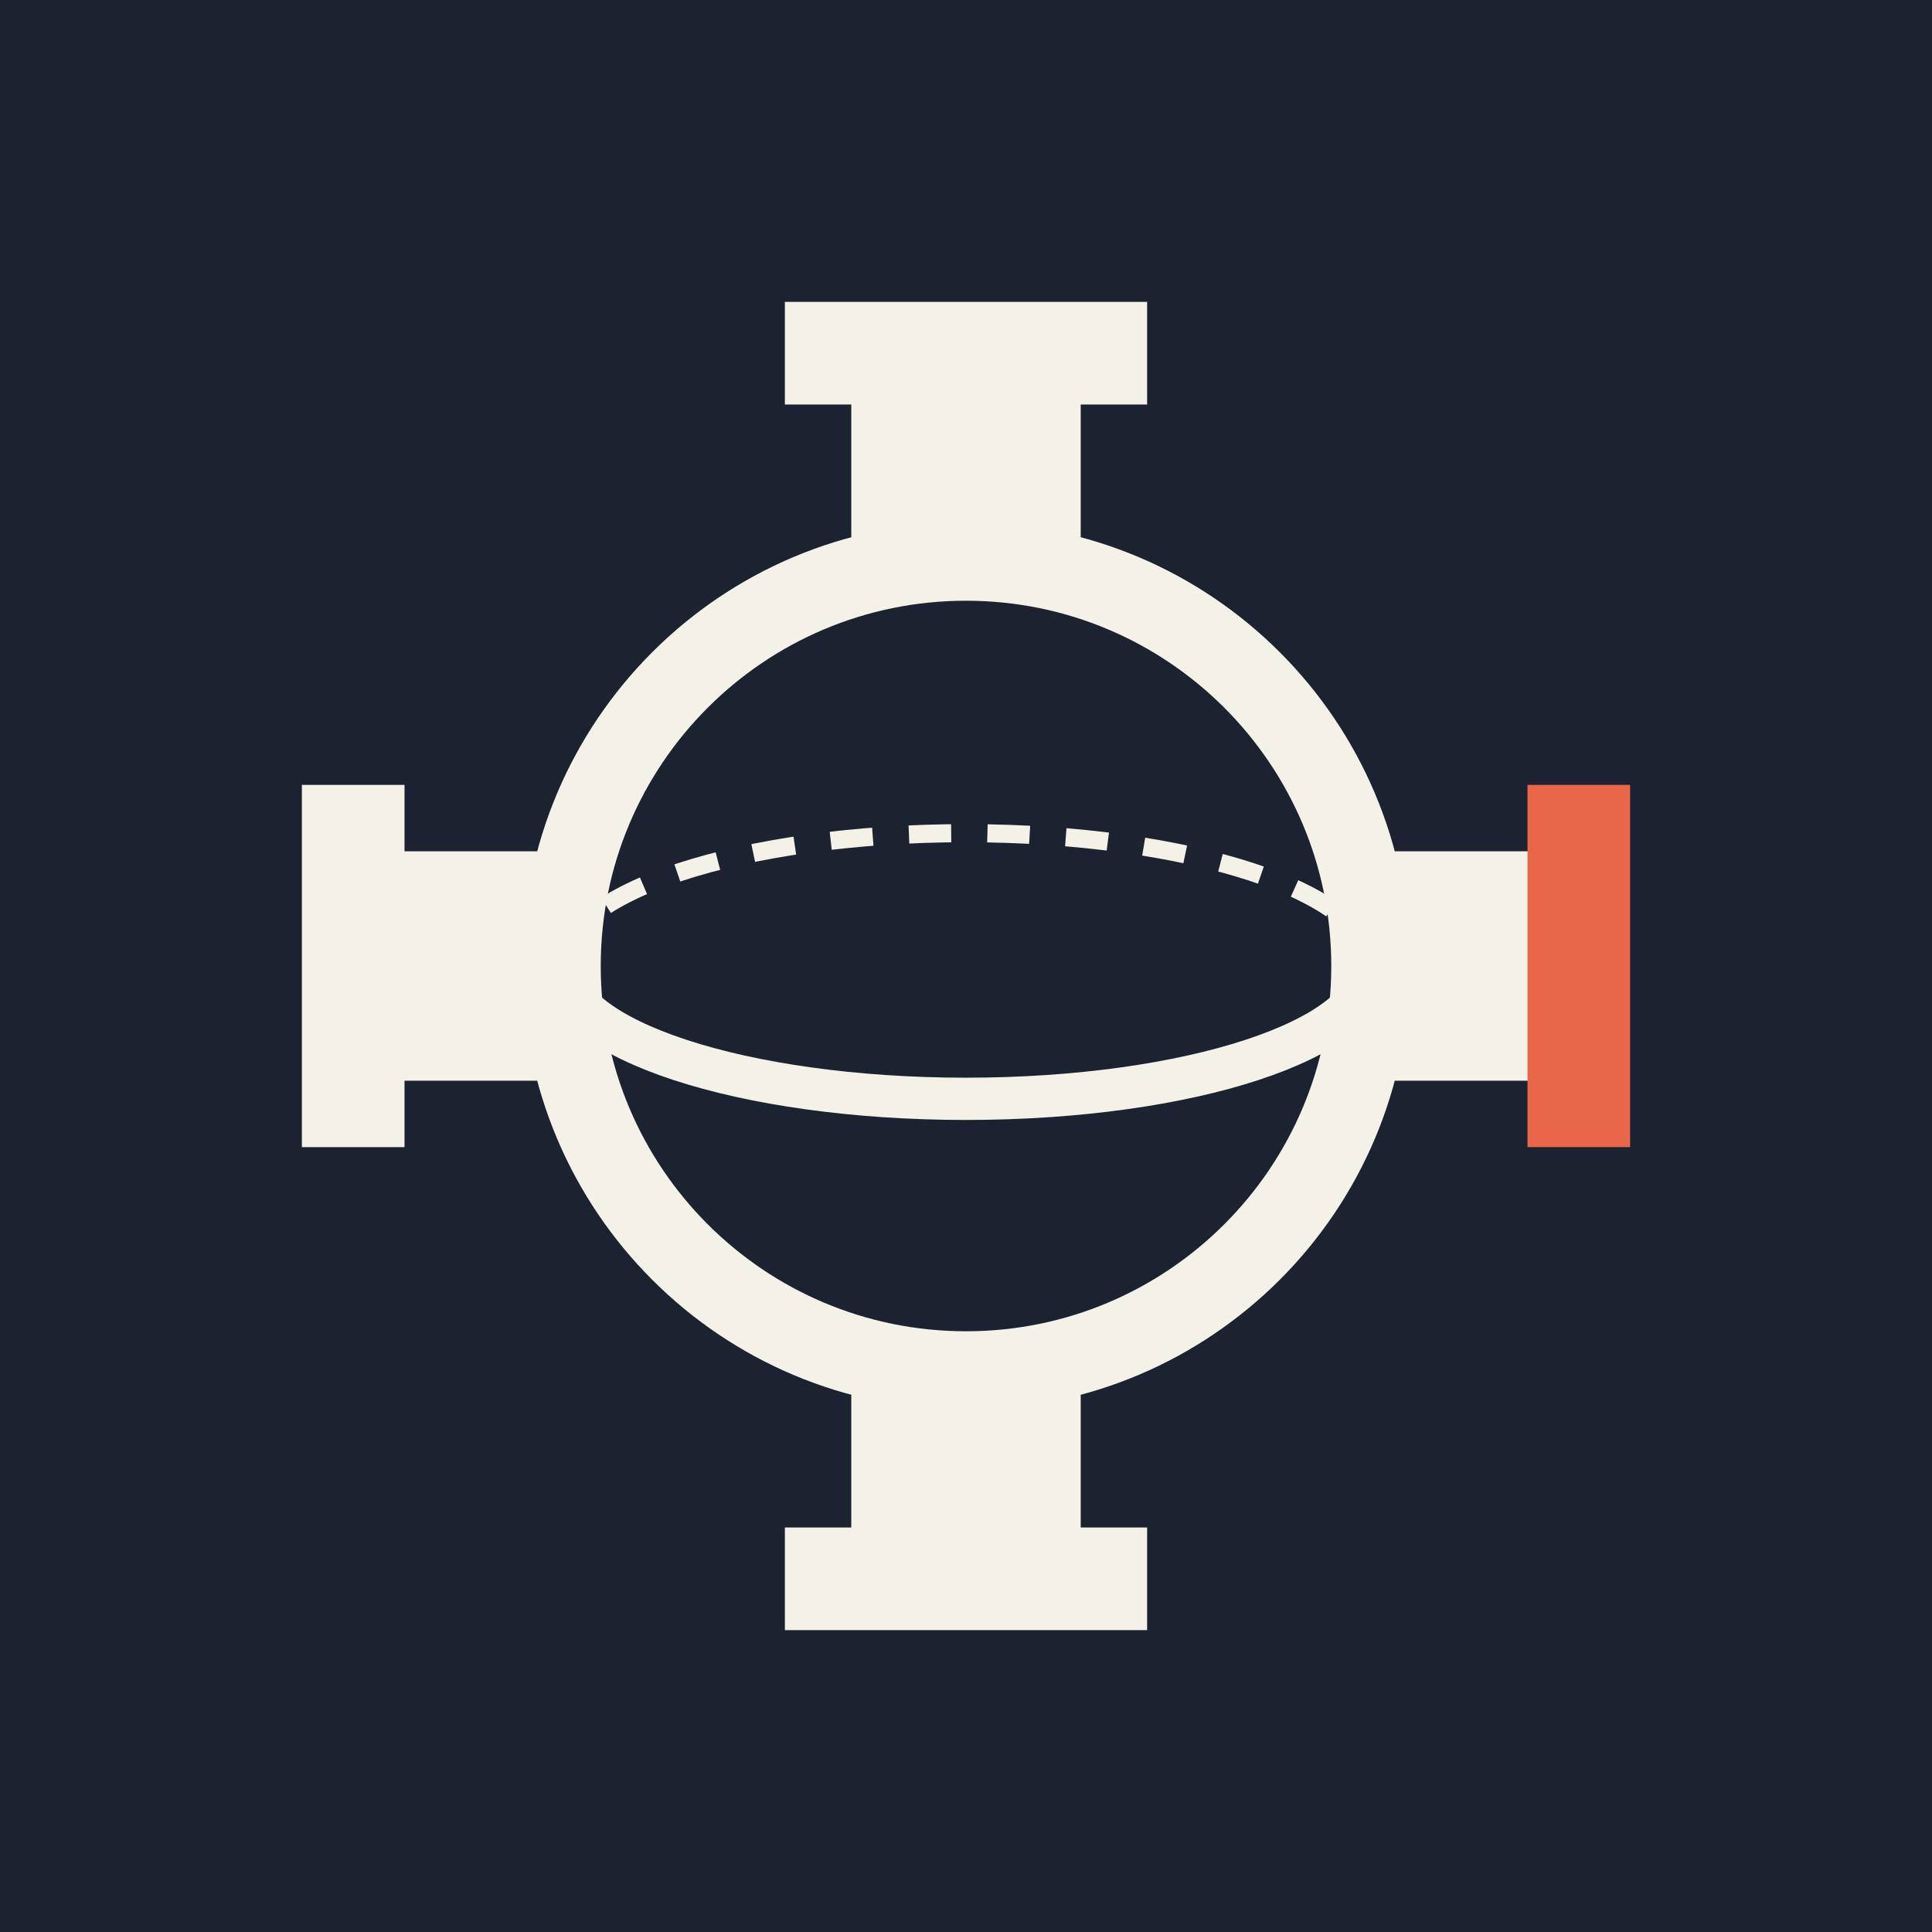
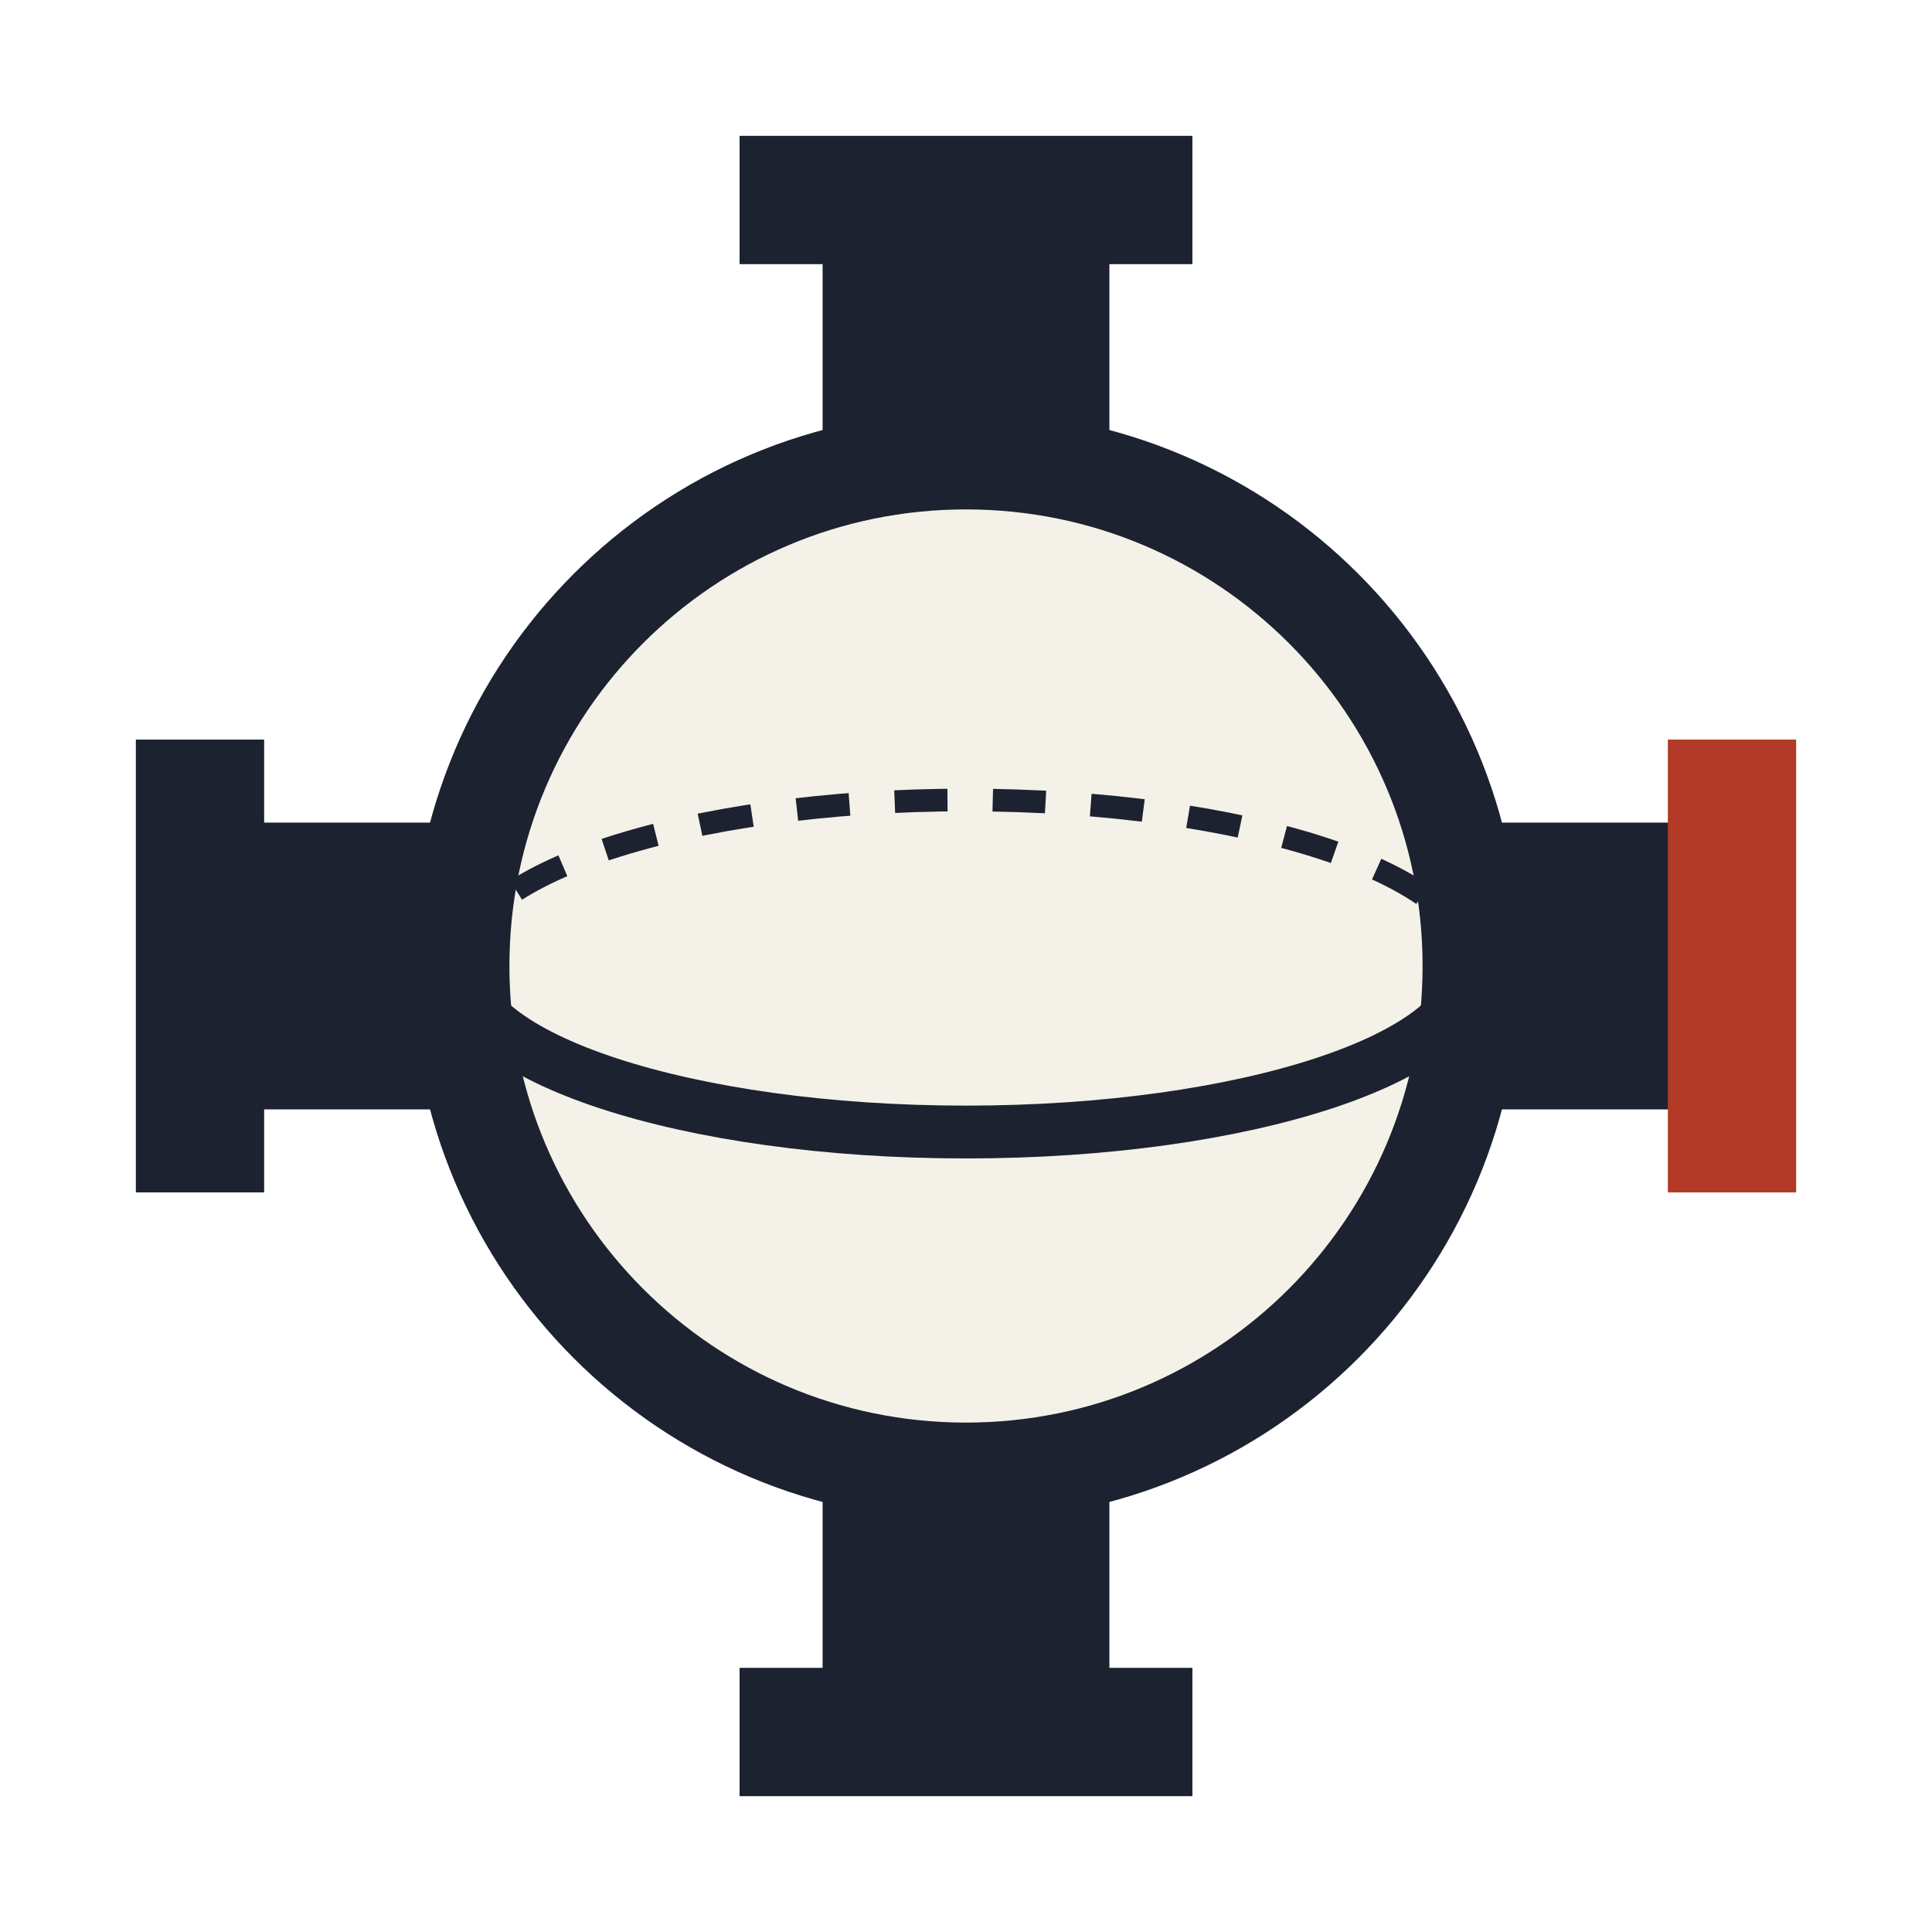
- <svg xmlns="http://www.w3.org/2000/svg" width="512" height="512" viewBox="0 0 512 512" version="1.1" id="svg10">
-   <defs id="defs10" />
-   <rect x="0" y="0" width="512" height="512" fill="#1c2230" id="rect1" />
-   <g transform="translate(51.2 51.2) scale(0.8)" id="g10">
-     <g transform="rotate(0 256 256)" id="g3">
-       <rect x="218" y="62" width="76" height="70" fill="#f4f1e9" id="rect2" />
-       <rect x="196" y="36" width="120" height="34" fill="#f4f1e9" id="rect3" />
+ <svg xmlns="http://www.w3.org/2000/svg" width="160" height="160" viewBox="0 0 160 160" role="img" version="1.1" id="svg9">
+   <defs id="defs9" />
+   <g transform="translate(0 0) scale(0.3125)" id="g9">
+     <g transform="rotate(0 256 256)" id="g2">
+       <rect x="218" y="62" width="76" height="70" fill="#1c2230" id="rect1" />
+       <rect x="196" y="36" width="120" height="34" fill="#1c2230" id="rect2" />
    </g>
-     <g transform="rotate(180 256 256)" id="g5">
-       <rect x="218" y="62" width="76" height="70" fill="#f4f1e9" id="rect4" />
-       <rect x="196" y="36" width="120" height="34" fill="#f4f1e9" id="rect5" />
+     <g transform="rotate(180 256 256)" id="g4">
+       <rect x="218" y="62" width="76" height="70" fill="#1c2230" id="rect3" />
+       <rect x="196" y="36" width="120" height="34" fill="#1c2230" id="rect4" />
    </g>
-     <g transform="rotate(270 256 256)" id="g7">
-       <rect x="218" y="62" width="76" height="70" fill="#f4f1e9" id="rect6" />
-       <rect x="196" y="36" width="120" height="34" fill="#f4f1e9" id="rect7" />
+     <g transform="rotate(270 256 256)" id="g6">
+       <rect x="218" y="62" width="76" height="70" fill="#1c2230" id="rect5" />
+       <rect x="196" y="36" width="120" height="34" fill="#1c2230" id="rect6" />
    </g>
-     <g transform="rotate(90 256 256)" id="g9">
-       <rect x="218" y="62" width="76" height="70" fill="#f4f1e9" id="rect8" />
-       <rect x="196" y="36" width="120" height="34" fill="#e8674b" id="rect9" />
+     <g transform="rotate(90 256 256)" id="g8">
+       <rect x="218" y="62" width="76" height="70" fill="#1c2230" id="rect7" />
+       <rect x="196" y="36" width="120" height="34" fill="#b23a26" id="rect8" />
    </g>
-     <circle cx="256" cy="256" r="134" fill="#1c2230" stroke="#f4f1e9" stroke-width="26" id="circle9" />
-     <path d="M 122 256 A 134 44 0 0 0 390 256" fill="none" stroke="#f4f1e9" stroke-width="14" id="path9" />
-     <path d="M 122 256 A 134 44 0 0 1 390 256" fill="none" stroke="#f4f1e9" stroke-width="6" stroke-dasharray="14 12" id="path10" />
+     <circle cx="256" cy="256" r="134" fill="#f4f1e9" stroke="#1c2230" stroke-width="26" id="circle8" />
+     <path d="M 122 256 A 134 44 0 0 0 390 256" fill="none" stroke="#1c2230" stroke-width="14" id="path8" />
+     <path d="M 122 256 A 134 44 0 0 1 390 256" fill="none" stroke="#1c2230" stroke-width="6" stroke-dasharray="14 12" id="path9" />
  </g>
</svg>
